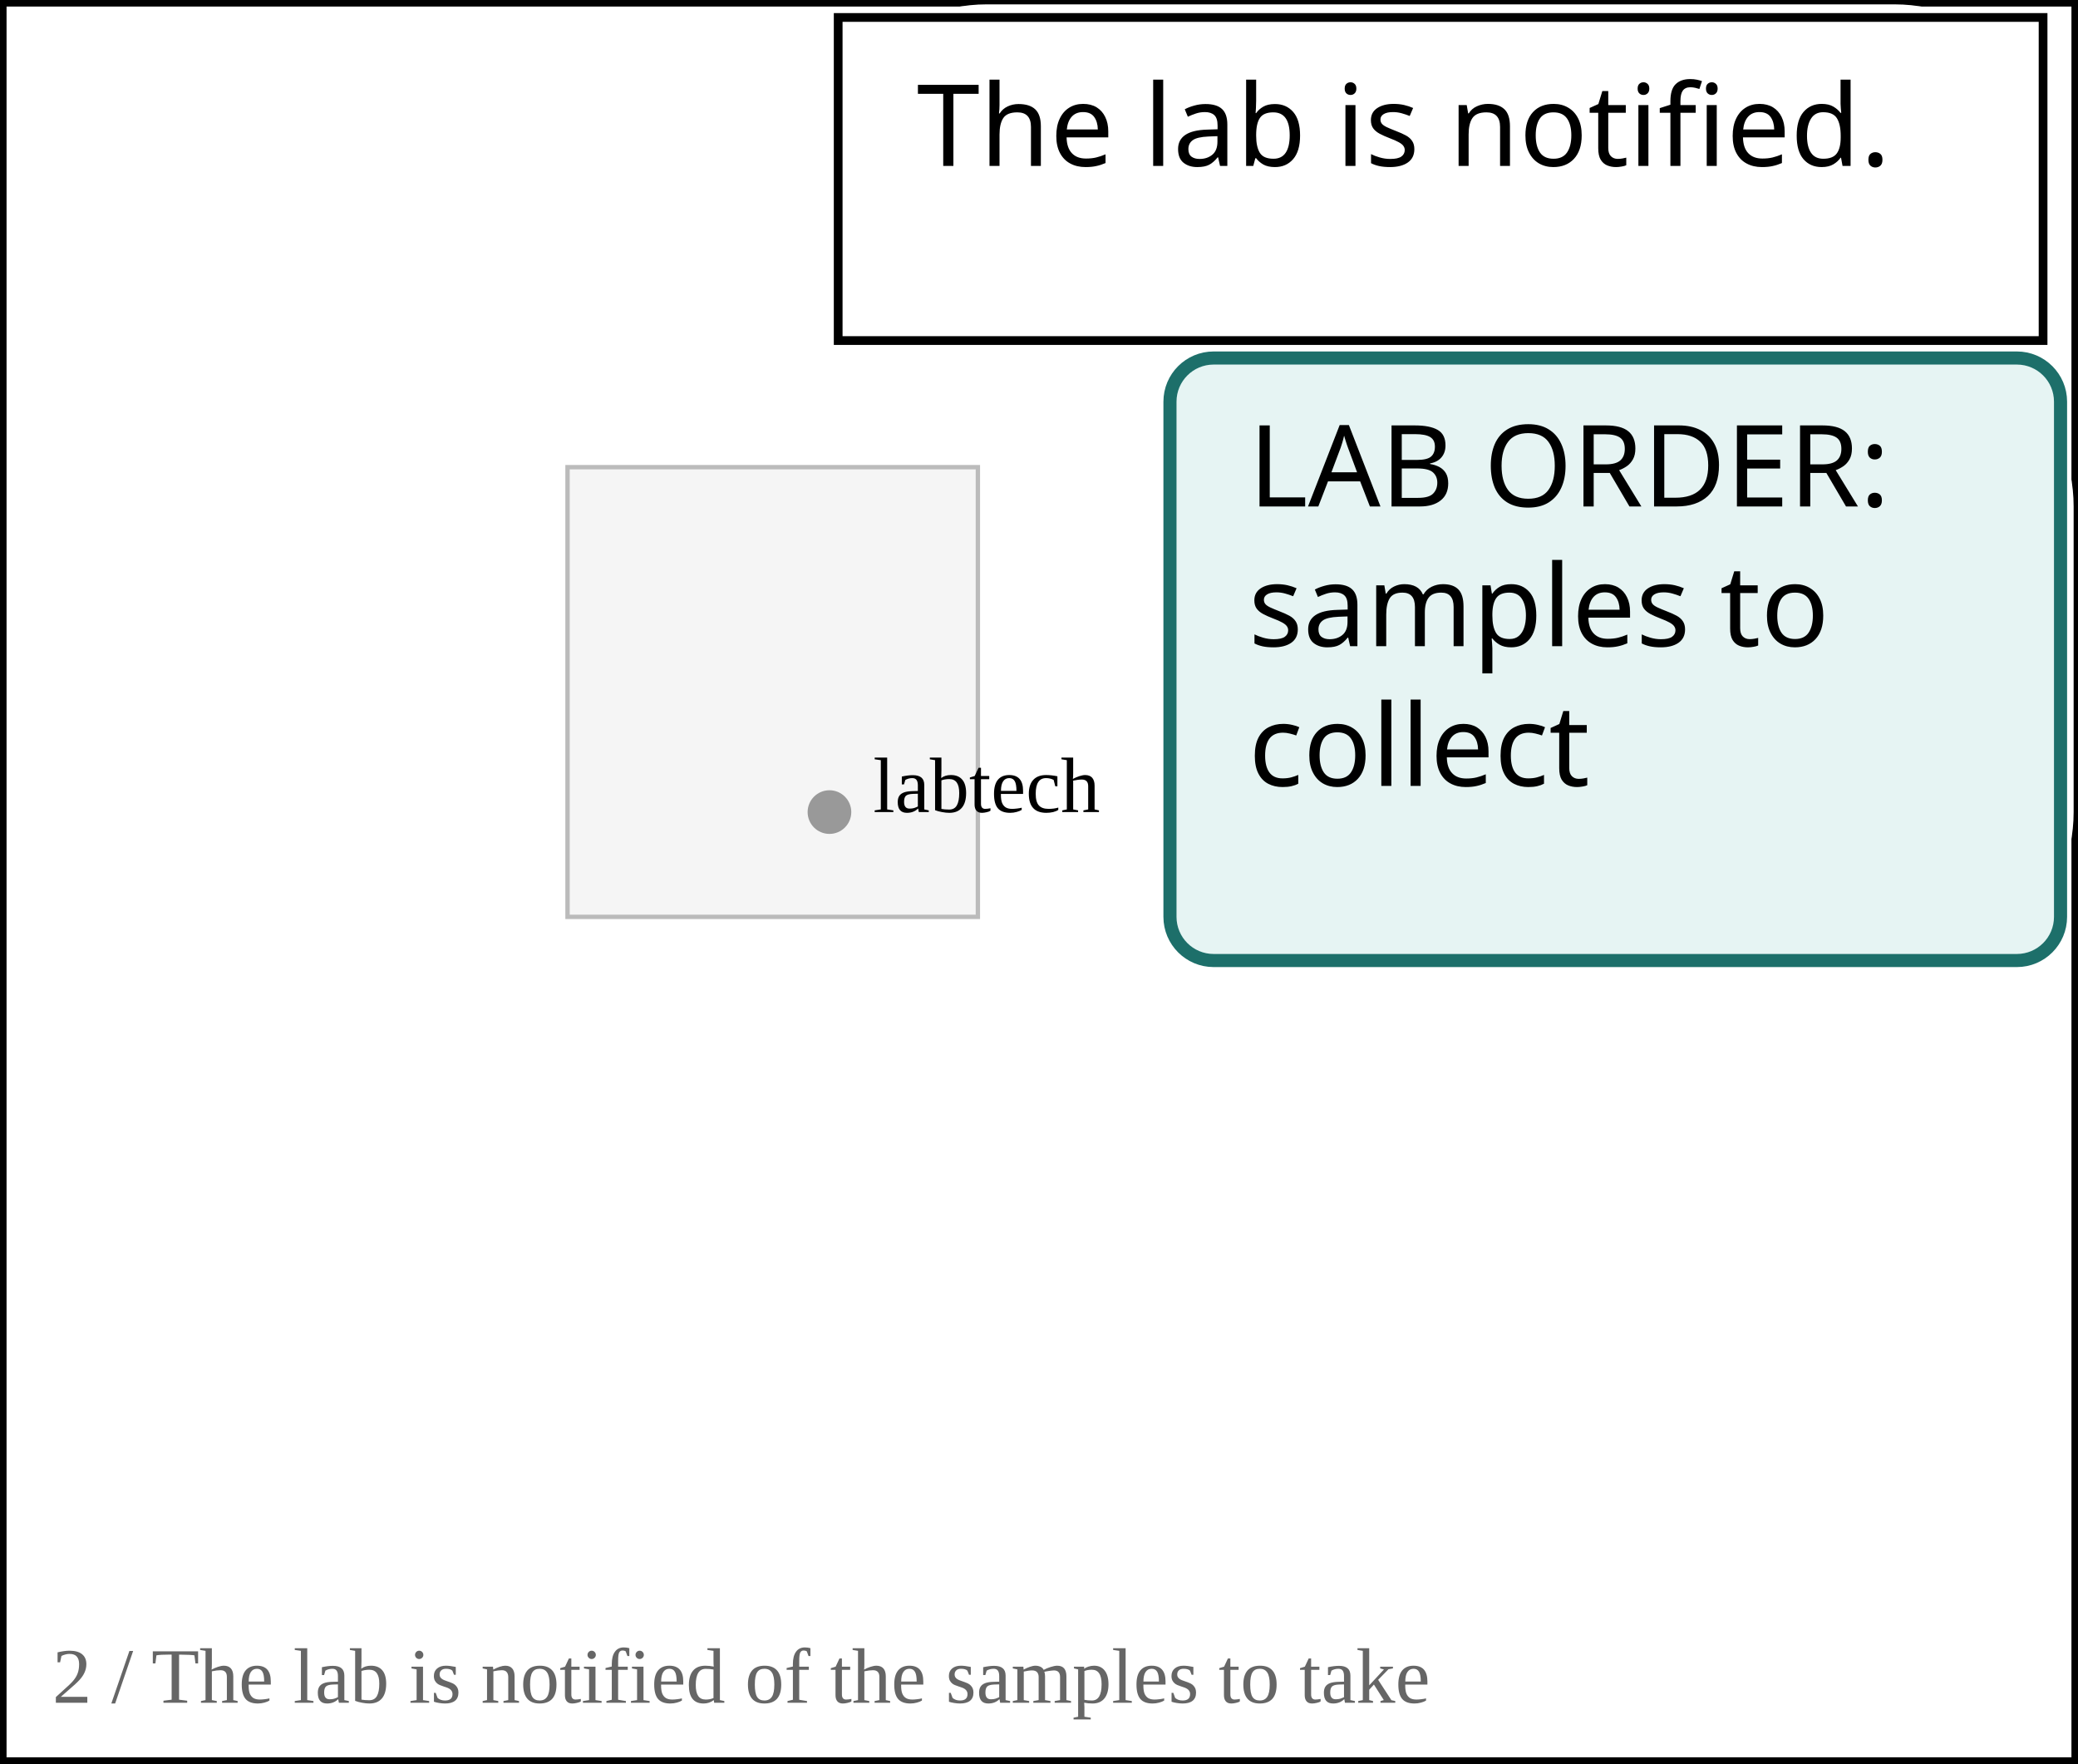
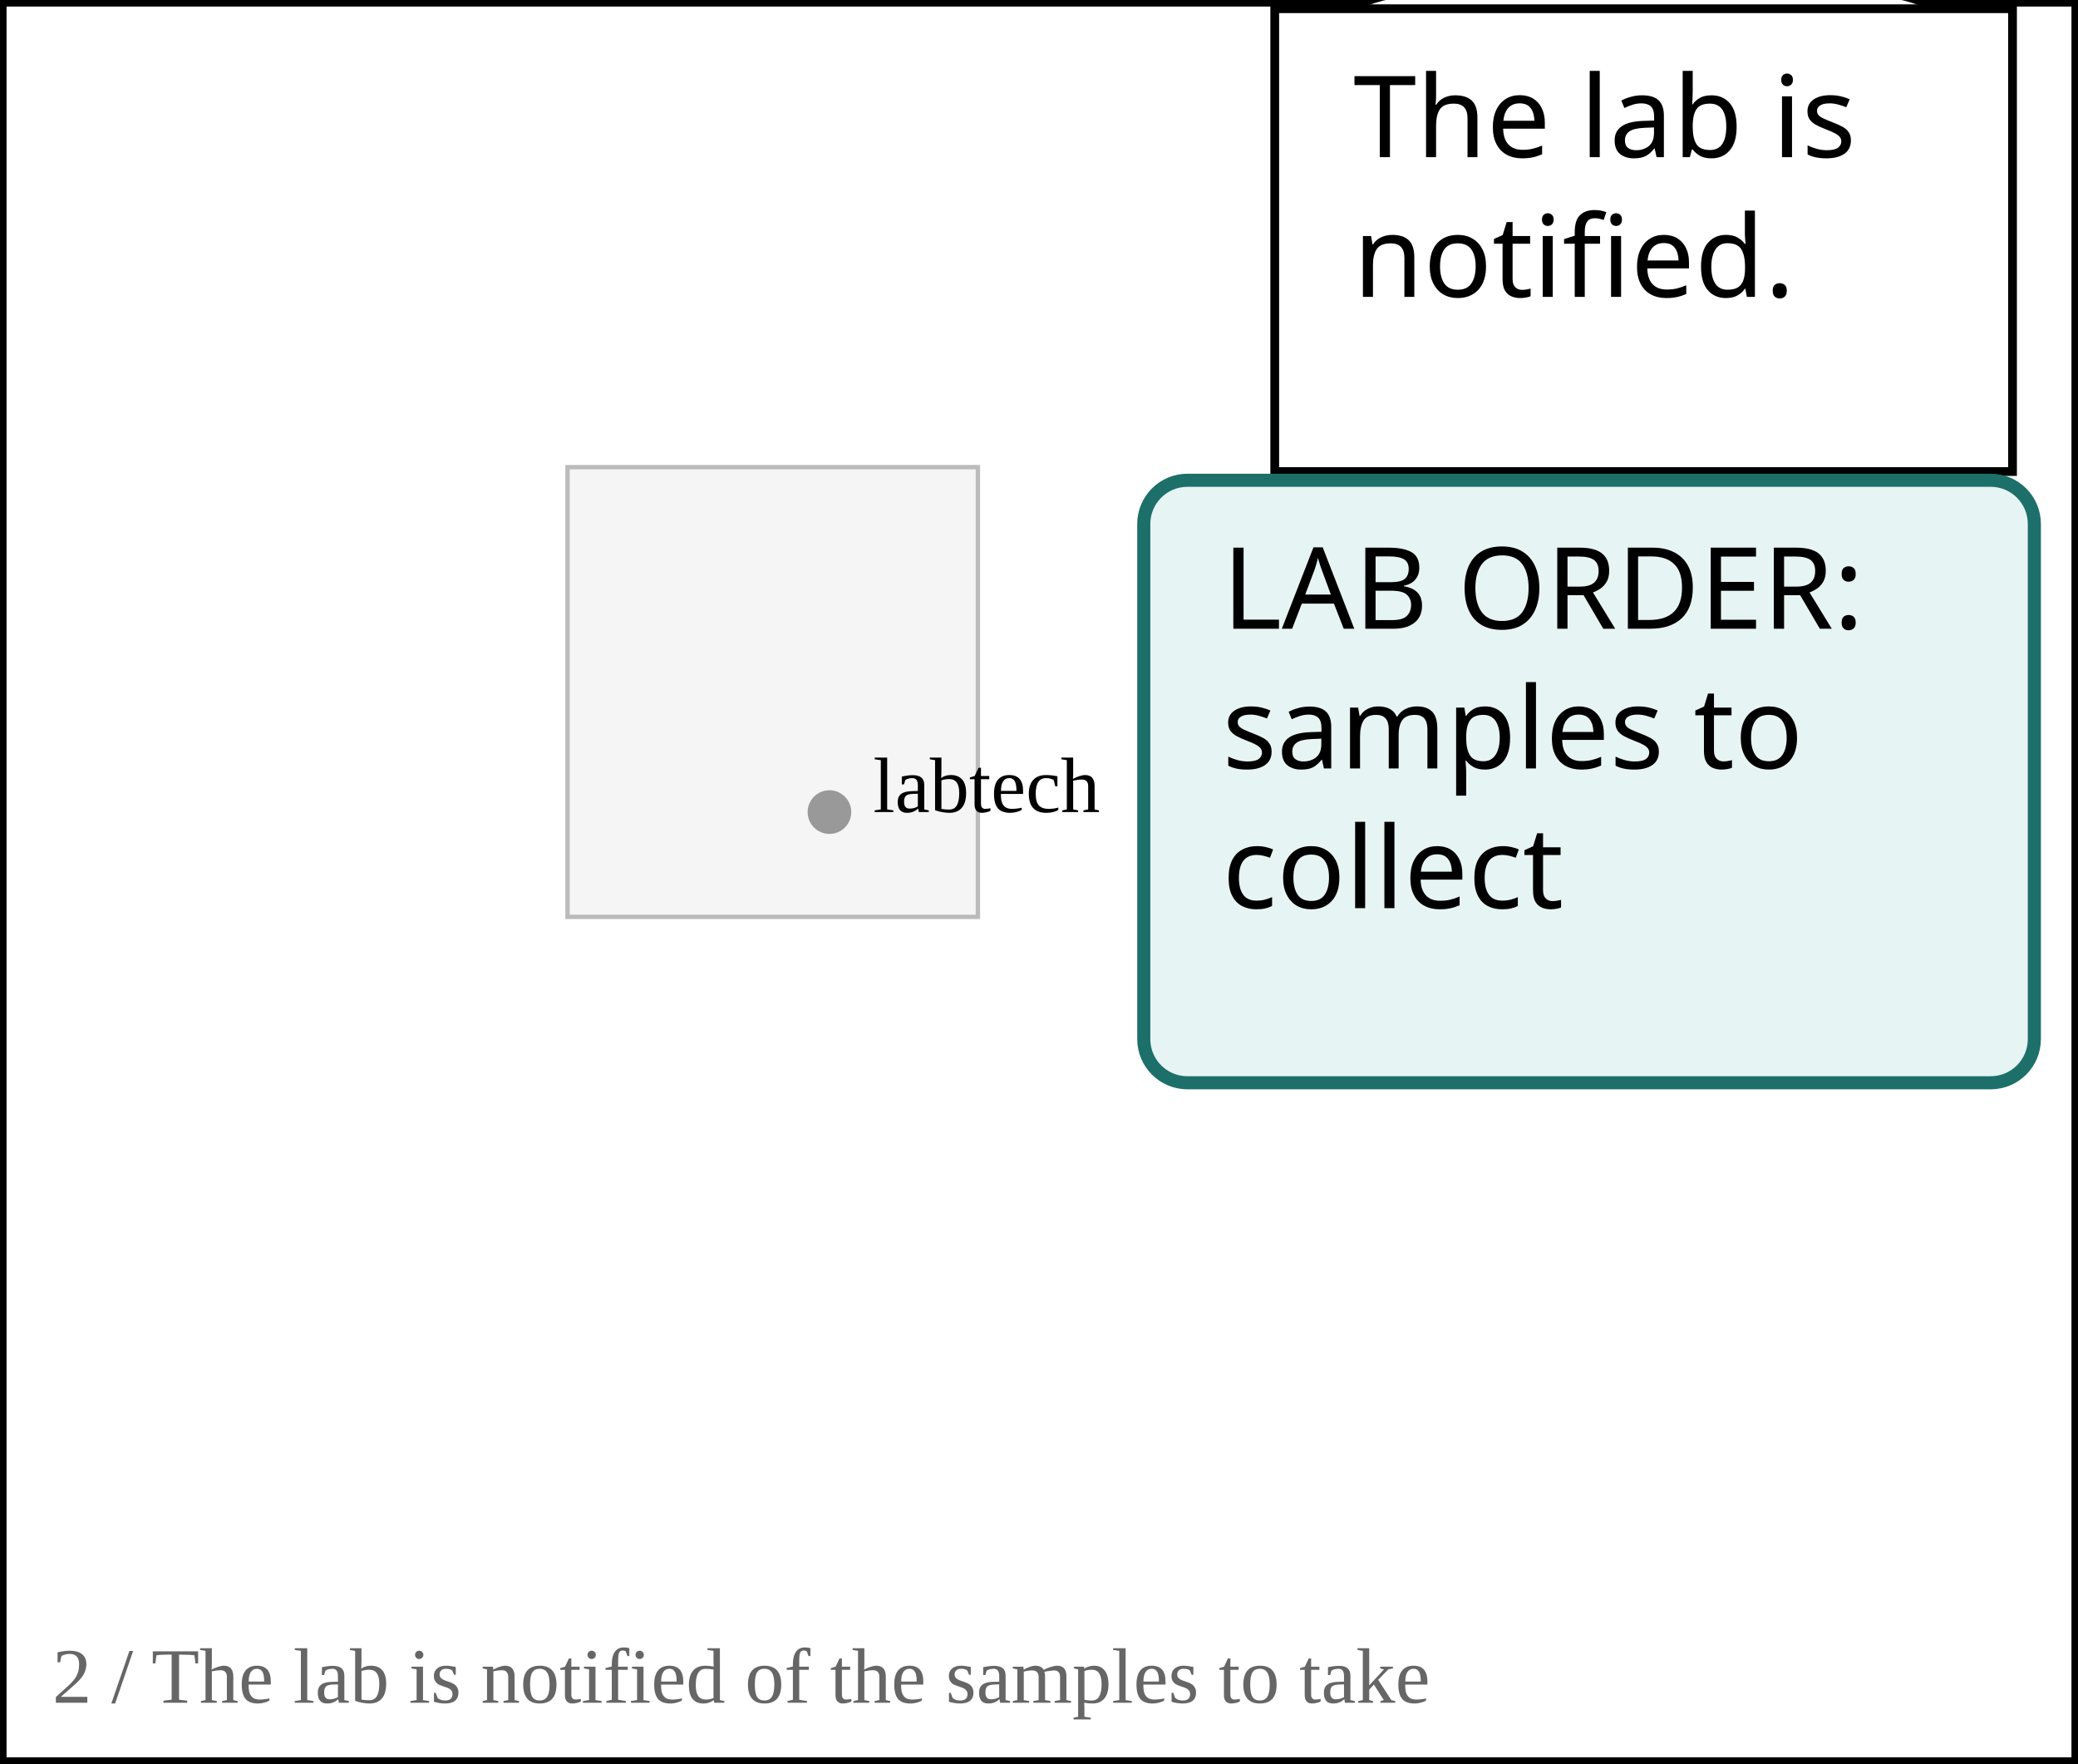
<svg xmlns="http://www.w3.org/2000/svg" width="476" height="404" viewBox="524 24 476 404">
  <rect width="1024" height="1536" fill="white" />
  <rect x="654" y="131" width="94" height="103" fill="#f5f5f5" stroke="#bbb" />
  <circle cx="714" cy="210" r="5" fill="#999" />
  <text x="724" y="210" font-size="18">labtech</text>
  <rect x="524" y="24" width="476" height="404" fill="none" stroke="black" stroke-width="3" />
-   <rect x="716" y="28" width="276" height="74" rx="34" fill="white" stroke="white" stroke-width="6" />
-   <rect x="792" y="106" width="204" height="138" rx="34" fill="white" stroke="white" stroke-width="6" />
-   <rect x="716" y="28" width="276" height="74" fill="white" stroke="black" stroke-width="2" />
-   <text x="734" y="62" font-family="Meiryo,MS Gothic,sans-serif" font-size="26" fill="black">The lab is notified.</text>
-   <rect x="792" y="106" width="204" height="138" rx="10" fill="#e6f4f3" stroke="#1d6f6a" stroke-width="3" />
-   <text x="810" y="140" font-family="Meiryo,MS Gothic,sans-serif" font-size="26" fill="black">LAB ORDER: </text>
-   <text x="810" y="172" font-family="Meiryo,MS Gothic,sans-serif" font-size="26" fill="black">samples to </text>
-   <text x="810" y="204" font-family="Meiryo,MS Gothic,sans-serif" font-size="26" fill="black">collect</text>
+   <rect x="816" y="26" width="169" height="106" rx="34" fill="white" stroke="white" stroke-width="6" />
+   <rect x="786" y="134" width="204" height="138" rx="34" fill="white" stroke="white" stroke-width="6" />
+   <rect x="816" y="26" width="169" height="106" fill="white" stroke="black" stroke-width="2" />
+   <text x="834" y="60" font-family="Meiryo,MS Gothic,sans-serif" font-size="26" fill="black">The lab is </text>
+   <text x="834" y="92" font-family="Meiryo,MS Gothic,sans-serif" font-size="26" fill="black">notified.</text>
+   <rect x="786" y="134" width="204" height="138" rx="10" fill="#e6f4f3" stroke="#1d6f6a" stroke-width="3" />
+   <text x="804" y="168" font-family="Meiryo,MS Gothic,sans-serif" font-size="26" fill="black">LAB ORDER: </text>
+   <text x="804" y="200" font-family="Meiryo,MS Gothic,sans-serif" font-size="26" fill="black">samples to </text>
+   <text x="804" y="232" font-family="Meiryo,MS Gothic,sans-serif" font-size="26" fill="black">collect</text>
  <text x="536" y="414" font-size="18" fill="#666">2 / The lab is notified of the samples to take</text>
  <text x="512" y="1500" text-anchor="middle" font-family="sans-serif" font-size="20">8</text>
</svg>
